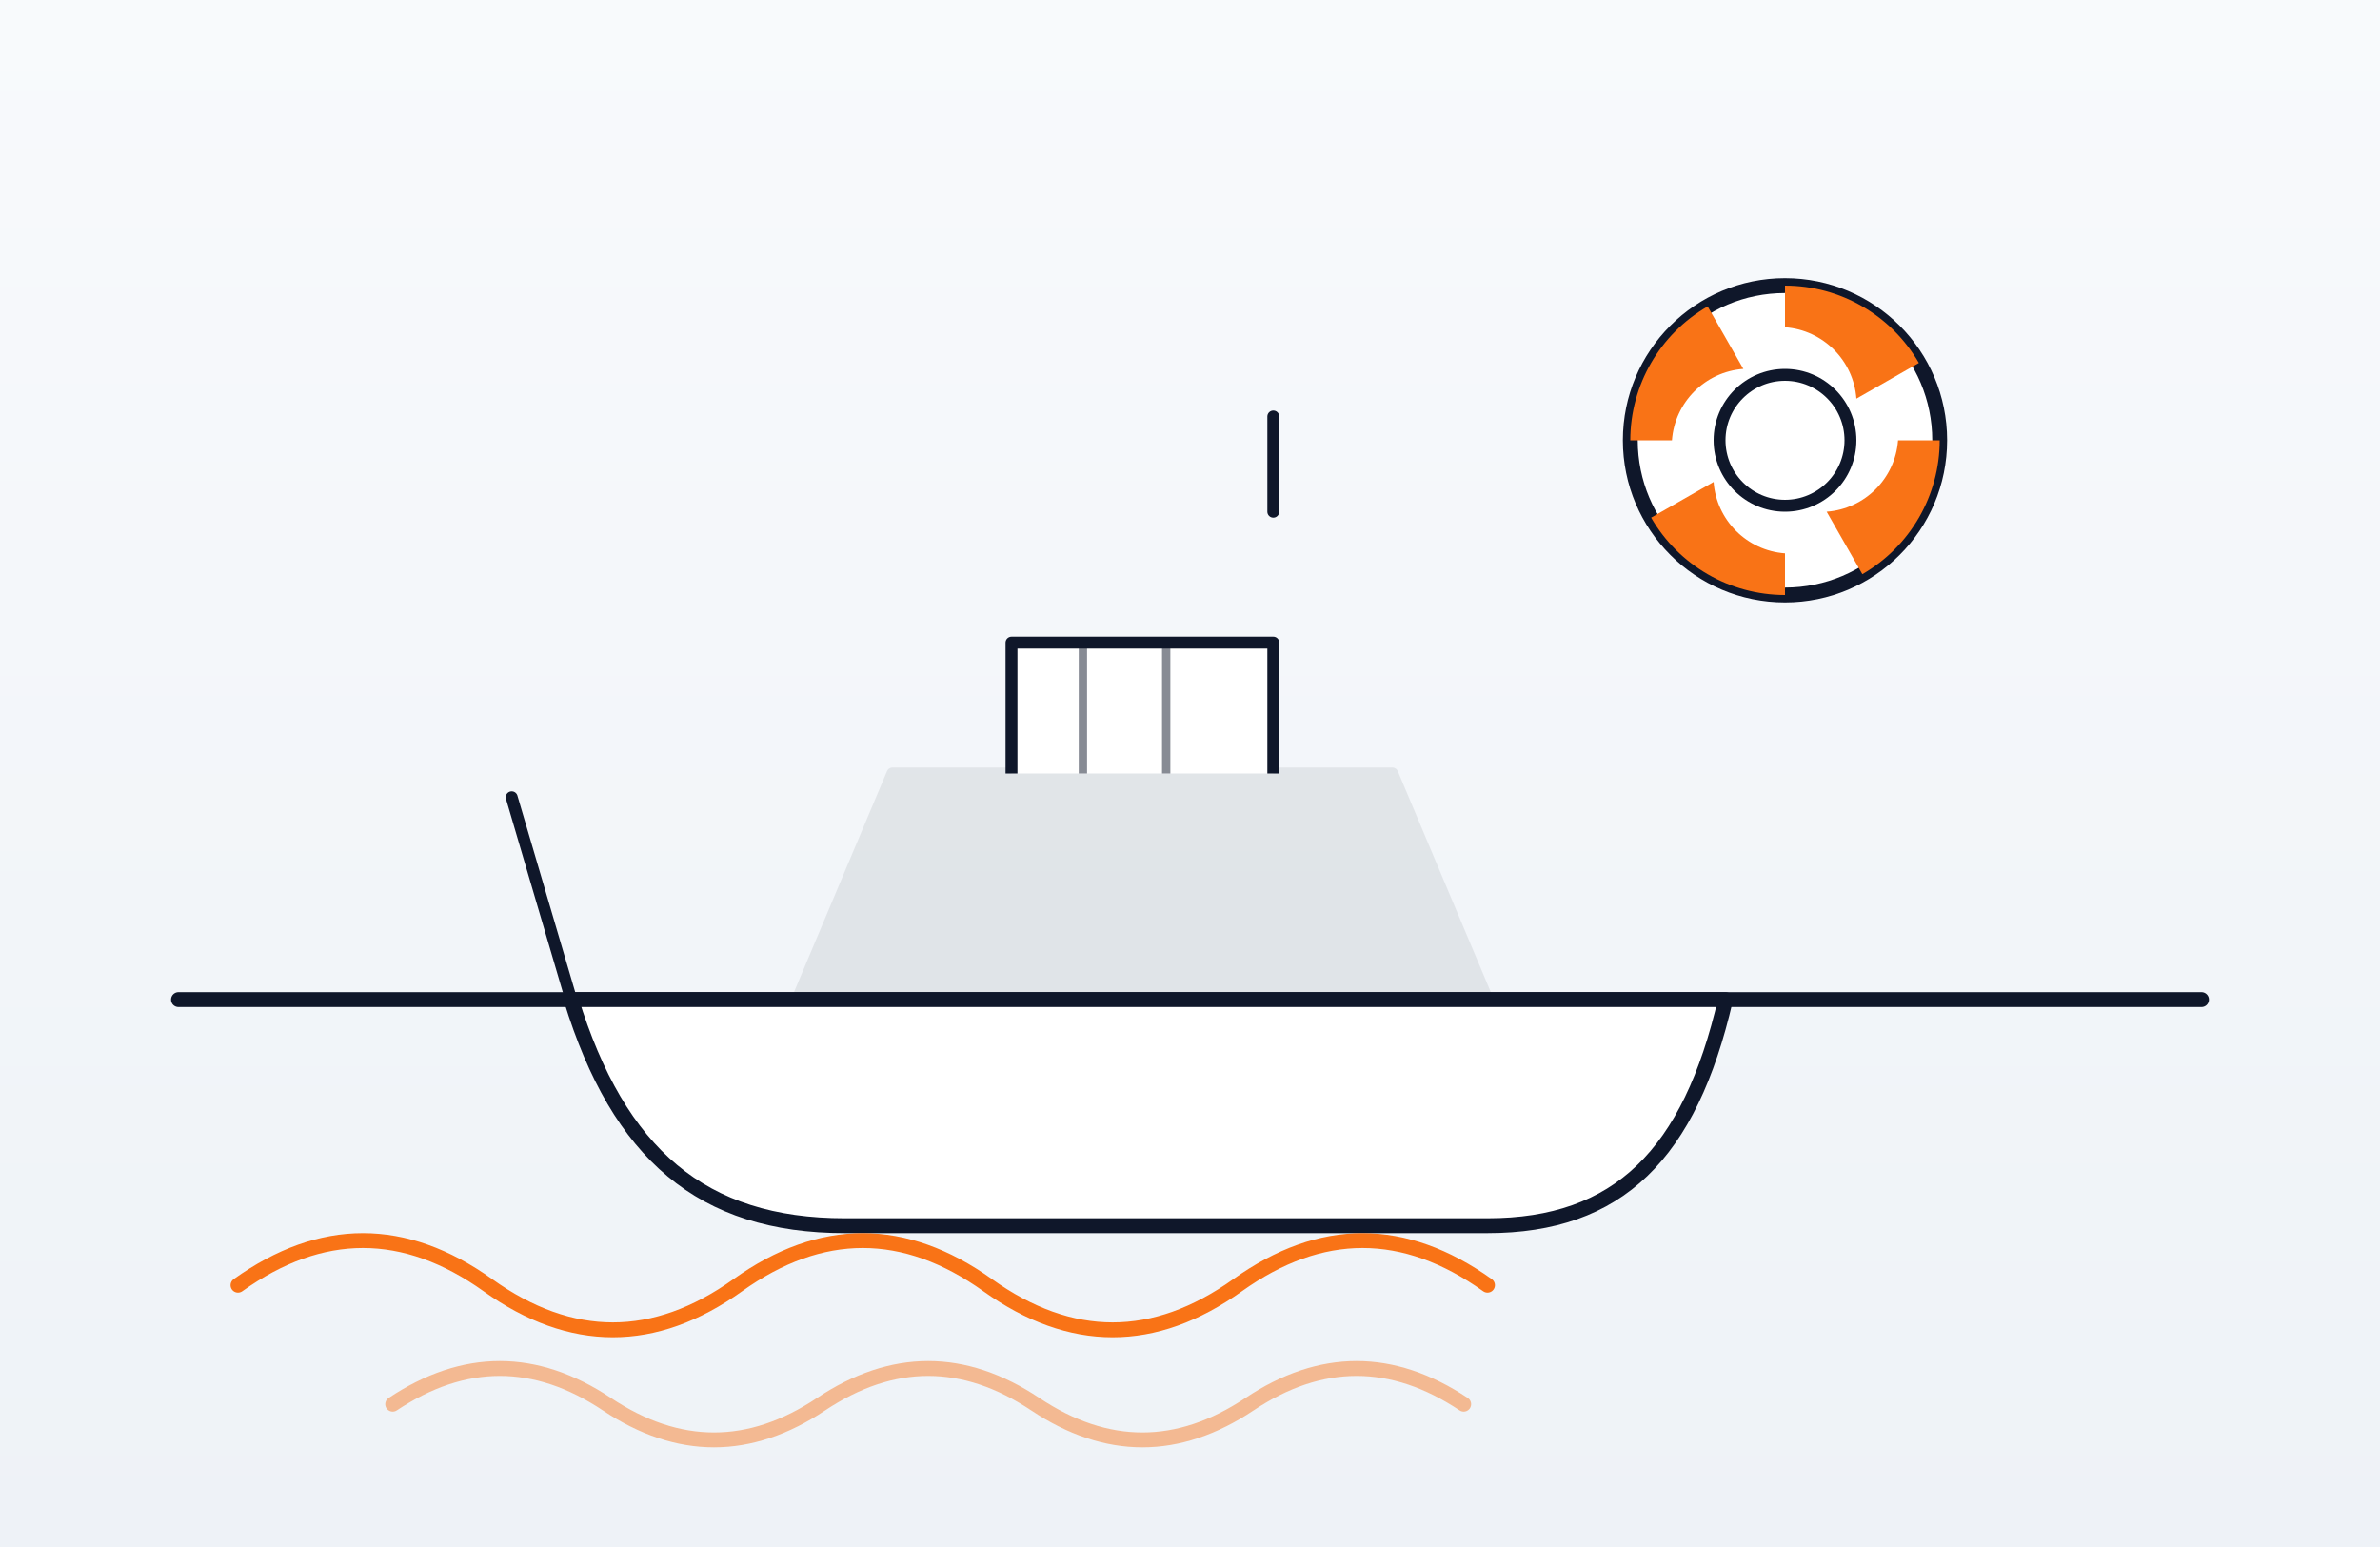
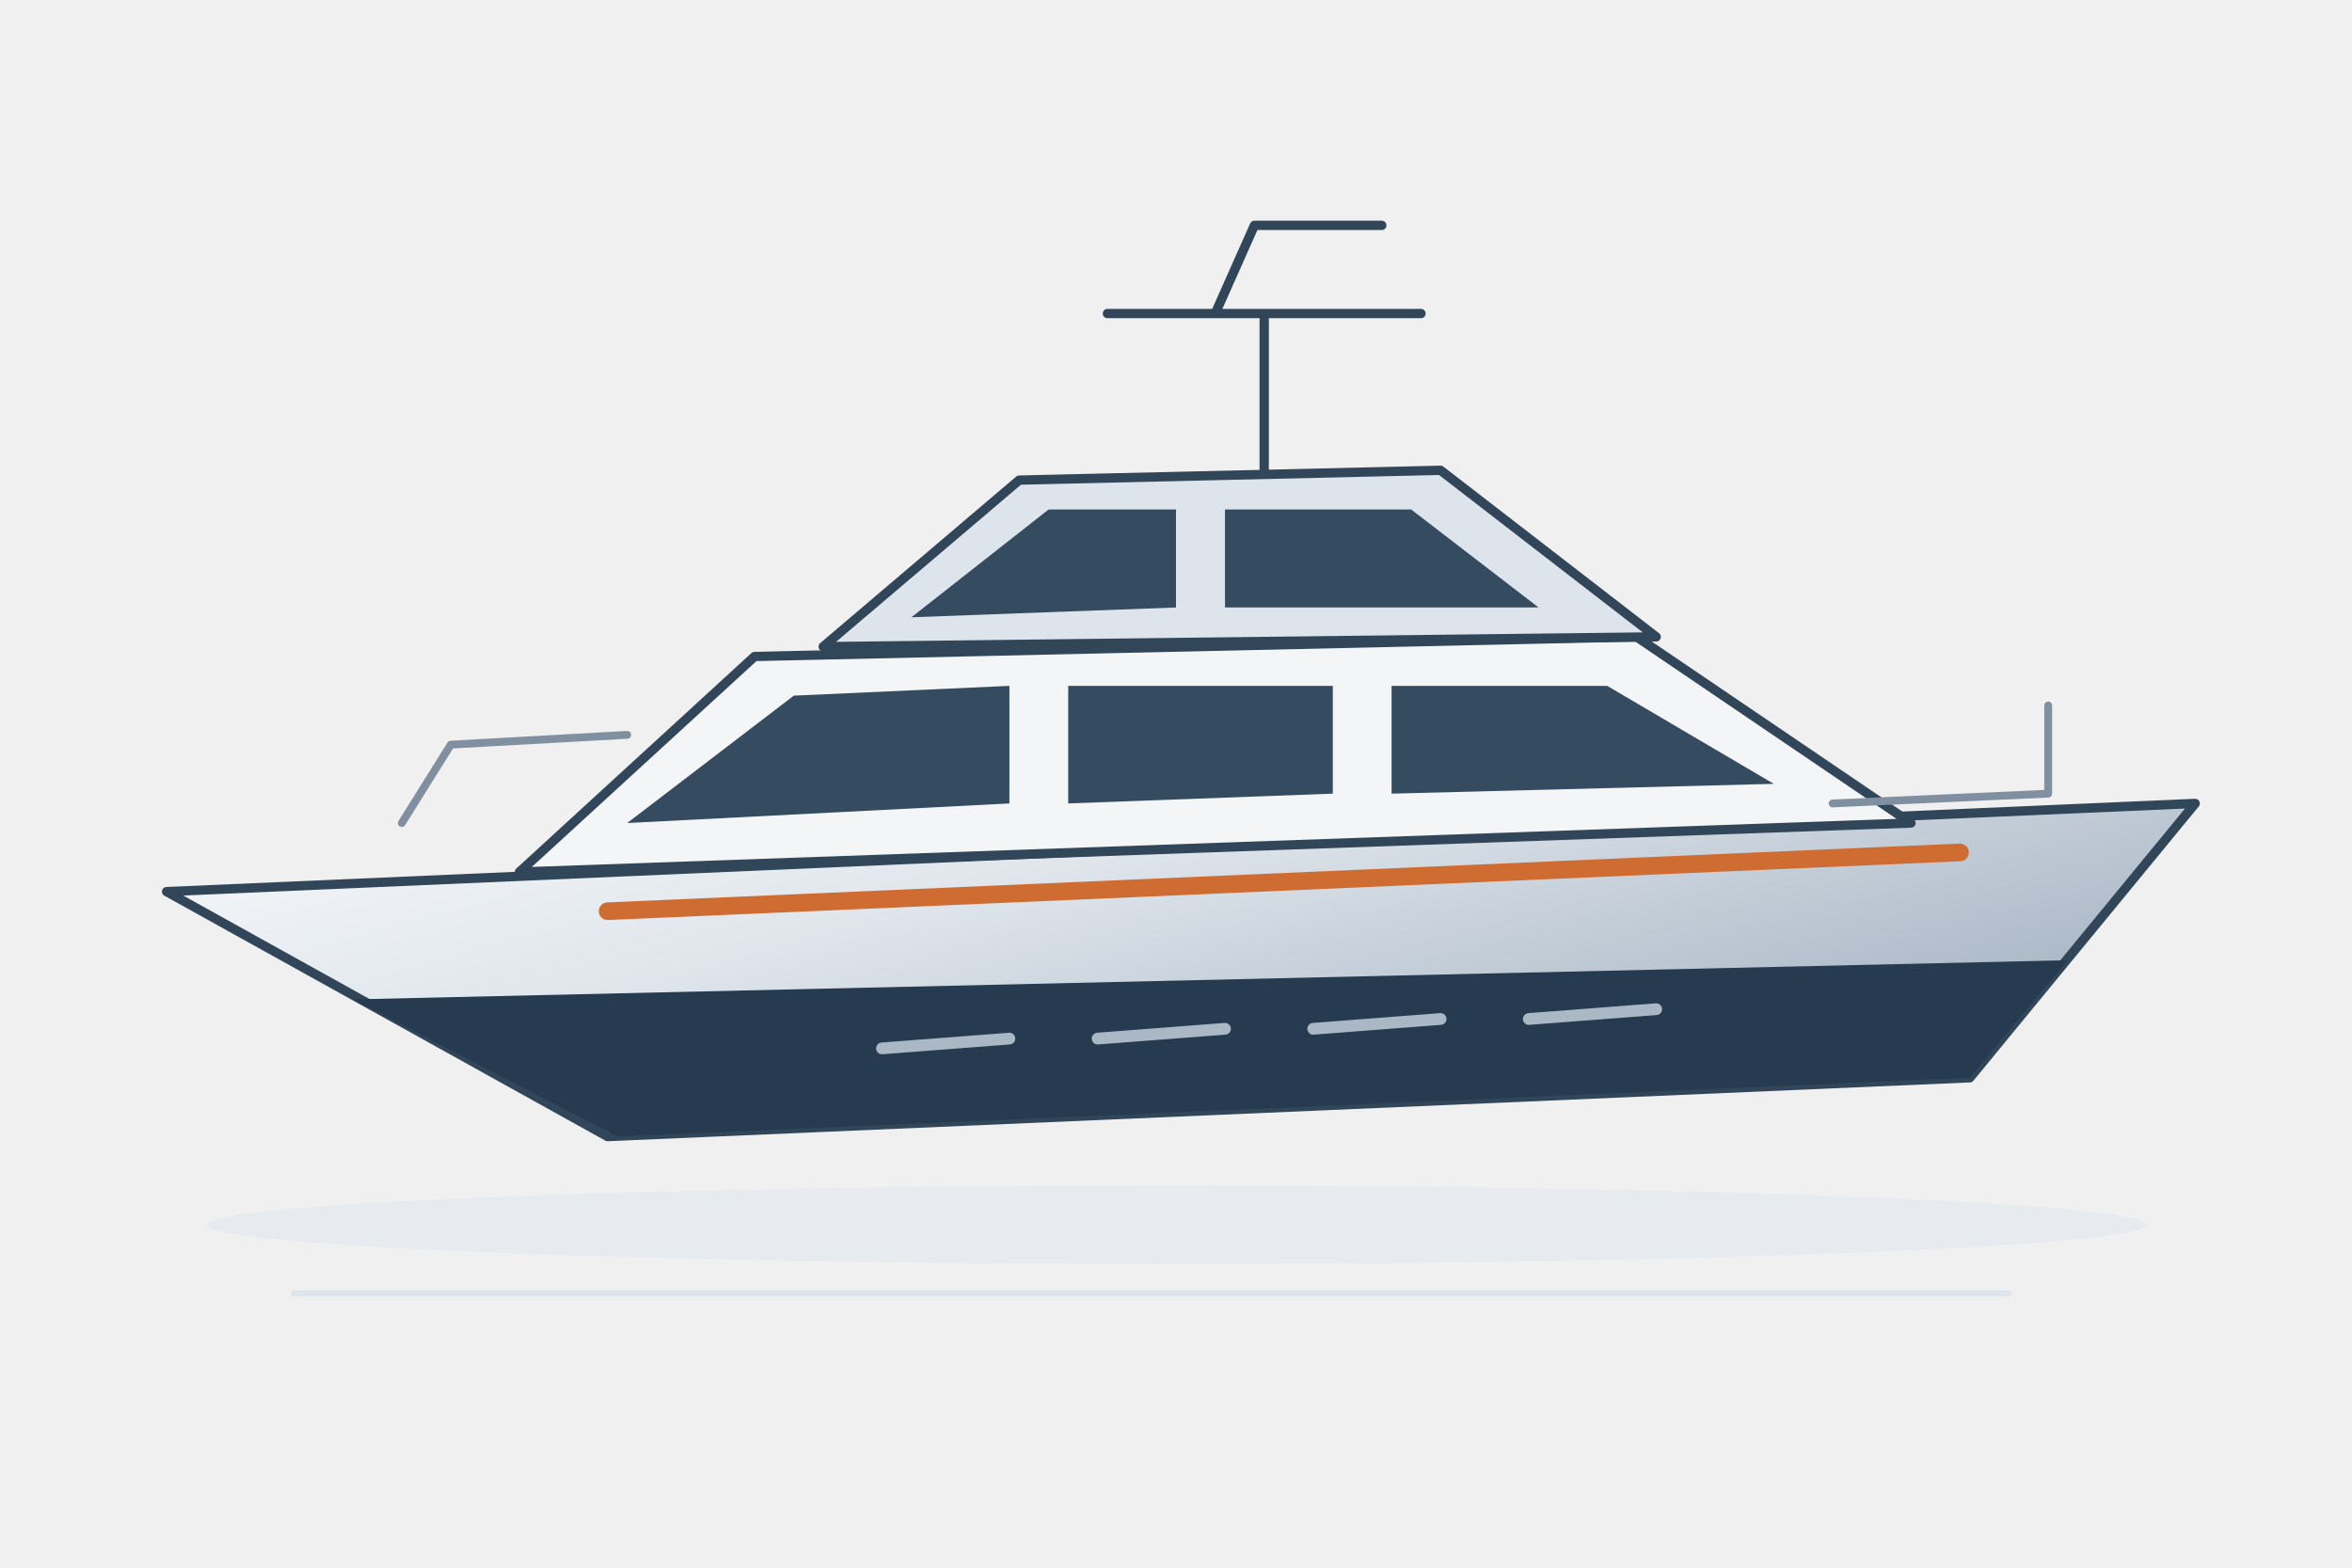
- <svg xmlns="http://www.w3.org/2000/svg" viewBox="0 0 400 260" role="img" aria-label="Yatçılık ve marine ekipman">
+ <svg xmlns="http://www.w3.org/2000/svg" viewBox="0 0 240 160" fill="none" role="img" aria-label="Yatçılık &amp; Marine">
  <defs>
-     <linearGradient id="marineBg" x1="0" y1="0" x2="0" y2="1">
-       <stop offset="0%" stop-color="#f8fafc" />
-       <stop offset="100%" stop-color="#eef2f7" />
+     <linearGradient id="metal" x1="0" y1="0" x2="1" y2=".6">
+       <stop stop-color="#f8fafc" />
+       <stop offset=".4" stop-color="#e0e6ec" />
+       <stop offset="1" stop-color="#a1b0c0" />
+     </linearGradient>
+     <linearGradient id="botanic" x1="0" y1="0" x2="1" y2="1">
+       <stop stop-color="#e8edf1" />
+       <stop offset="1" stop-color="#9aaebc" />
    </linearGradient>
  </defs>
-   <rect width="400" height="260" fill="url(#marineBg)" />
-   <path d="M30 168h340" stroke="#0f172a" stroke-width="2.5" stroke-linecap="round" />
-   <g>
-     <path d="M96 168c8 26 22 38 46 38h108c22 0 34-12 40-38z" fill="#ffffff" stroke="#0f172a" stroke-width="2.5" stroke-linejoin="round" />
-     <path d="M150 130h84l16 38H134z" fill="#0f172a" opacity=".08" stroke="#0f172a" stroke-width="2" stroke-linejoin="round" />
-     <path d="M170 130v-22h44v22" fill="#ffffff" stroke="#0f172a" stroke-width="2" stroke-linejoin="round" />
-     <path d="M182 108v22M196 108v22" stroke="#0f172a" stroke-width="1.4" opacity=".5" />
-     <path d="M214 86v-16" stroke="#0f172a" stroke-width="2" stroke-linecap="round" />
-     <path d="M96 168l-10-34" stroke="#0f172a" stroke-width="2" stroke-linecap="round" />
-   </g>
-   <g stroke="#f97316" stroke-width="2.5" stroke-linecap="round" fill="none">
-     <path d="M40 216c14-10 28-10 42 0s28 10 42 0 28-10 42 0 28 10 42 0 28-10 42 0" />
-     <path d="M66 236c12-8 24-8 36 0s24 8 36 0 24-8 36 0 24 8 36 0 24-8 36 0" opacity=".45" />
-   </g>
-   <g transform="translate(300 74)">
-     <circle r="26" fill="#ffffff" stroke="#0f172a" stroke-width="2.5" />
-     <circle r="11" fill="none" stroke="#0f172a" stroke-width="2" />
-     <g fill="#f97316">
-       <path d="M-26 0a26 26 0 0 1 13-22.5l6 10.5a13 13 0 0 0-12 12z" />
-       <path d="M26 0a26 26 0 0 1-13 22.5l-6-10.5a13 13 0 0 0 12-12z" />
-       <path d="M0-26a26 26 0 0 1 22.5 13l-10.5 6a13 13 0 0 0-12-12z" />
-       <path d="M0 26a26 26 0 0 1-22.5-13l10.5-6a13 13 0 0 0 12 12z" />
-     </g>
+   <g stroke="#314659" stroke-width=".95" stroke-linecap="round" stroke-linejoin="round">
+     <ellipse cx="120" cy="125" rx="99" ry="4" fill="#e7ebef" stroke="none" />
+     <path d="m17 91 207-9-23 28-139 6Z" fill="url(#metal)" />
+     <path d="m36 102 27 14 138-6 10-12Z" fill="#263b50" stroke="none" />
+     <path d="m53 89 24-22 90-2 28 19Z" fill="#f3f5f7" />
+     <path d="m84 66 20-17 43-1 22 17Z" fill="#dde4eb" />
+     <path d="m107 52-14 11 27-1V52Zm18 0v10h32l-13-10Z" fill="#344b60" stroke="none" />
+     <path d="m81 71-17 13 39-2V70Zm28-1v12l27-1V70Zm33 0v11l39-1-17-10Z" fill="#344b60" stroke="none" />
+     <path d="M129 48V32m-16 0h32m-21 0 4-9h13" />
+     <path d="m62 93 138-6" stroke="#cf6c32" stroke-width="1.8" />
+     <path d="m41 84 5-8 18-1m123 7 22-1v-9" stroke="#8190a0" stroke-width=".8" />
+     <path d="m90 107 13-1m9 0 13-1m9 0 13-1m9 0 13-1" stroke="#aab7c5" stroke-width="1.2" />
+     <path d="M30 132h175" stroke="#dde4eb" stroke-width=".6" />
  </g>
</svg>
